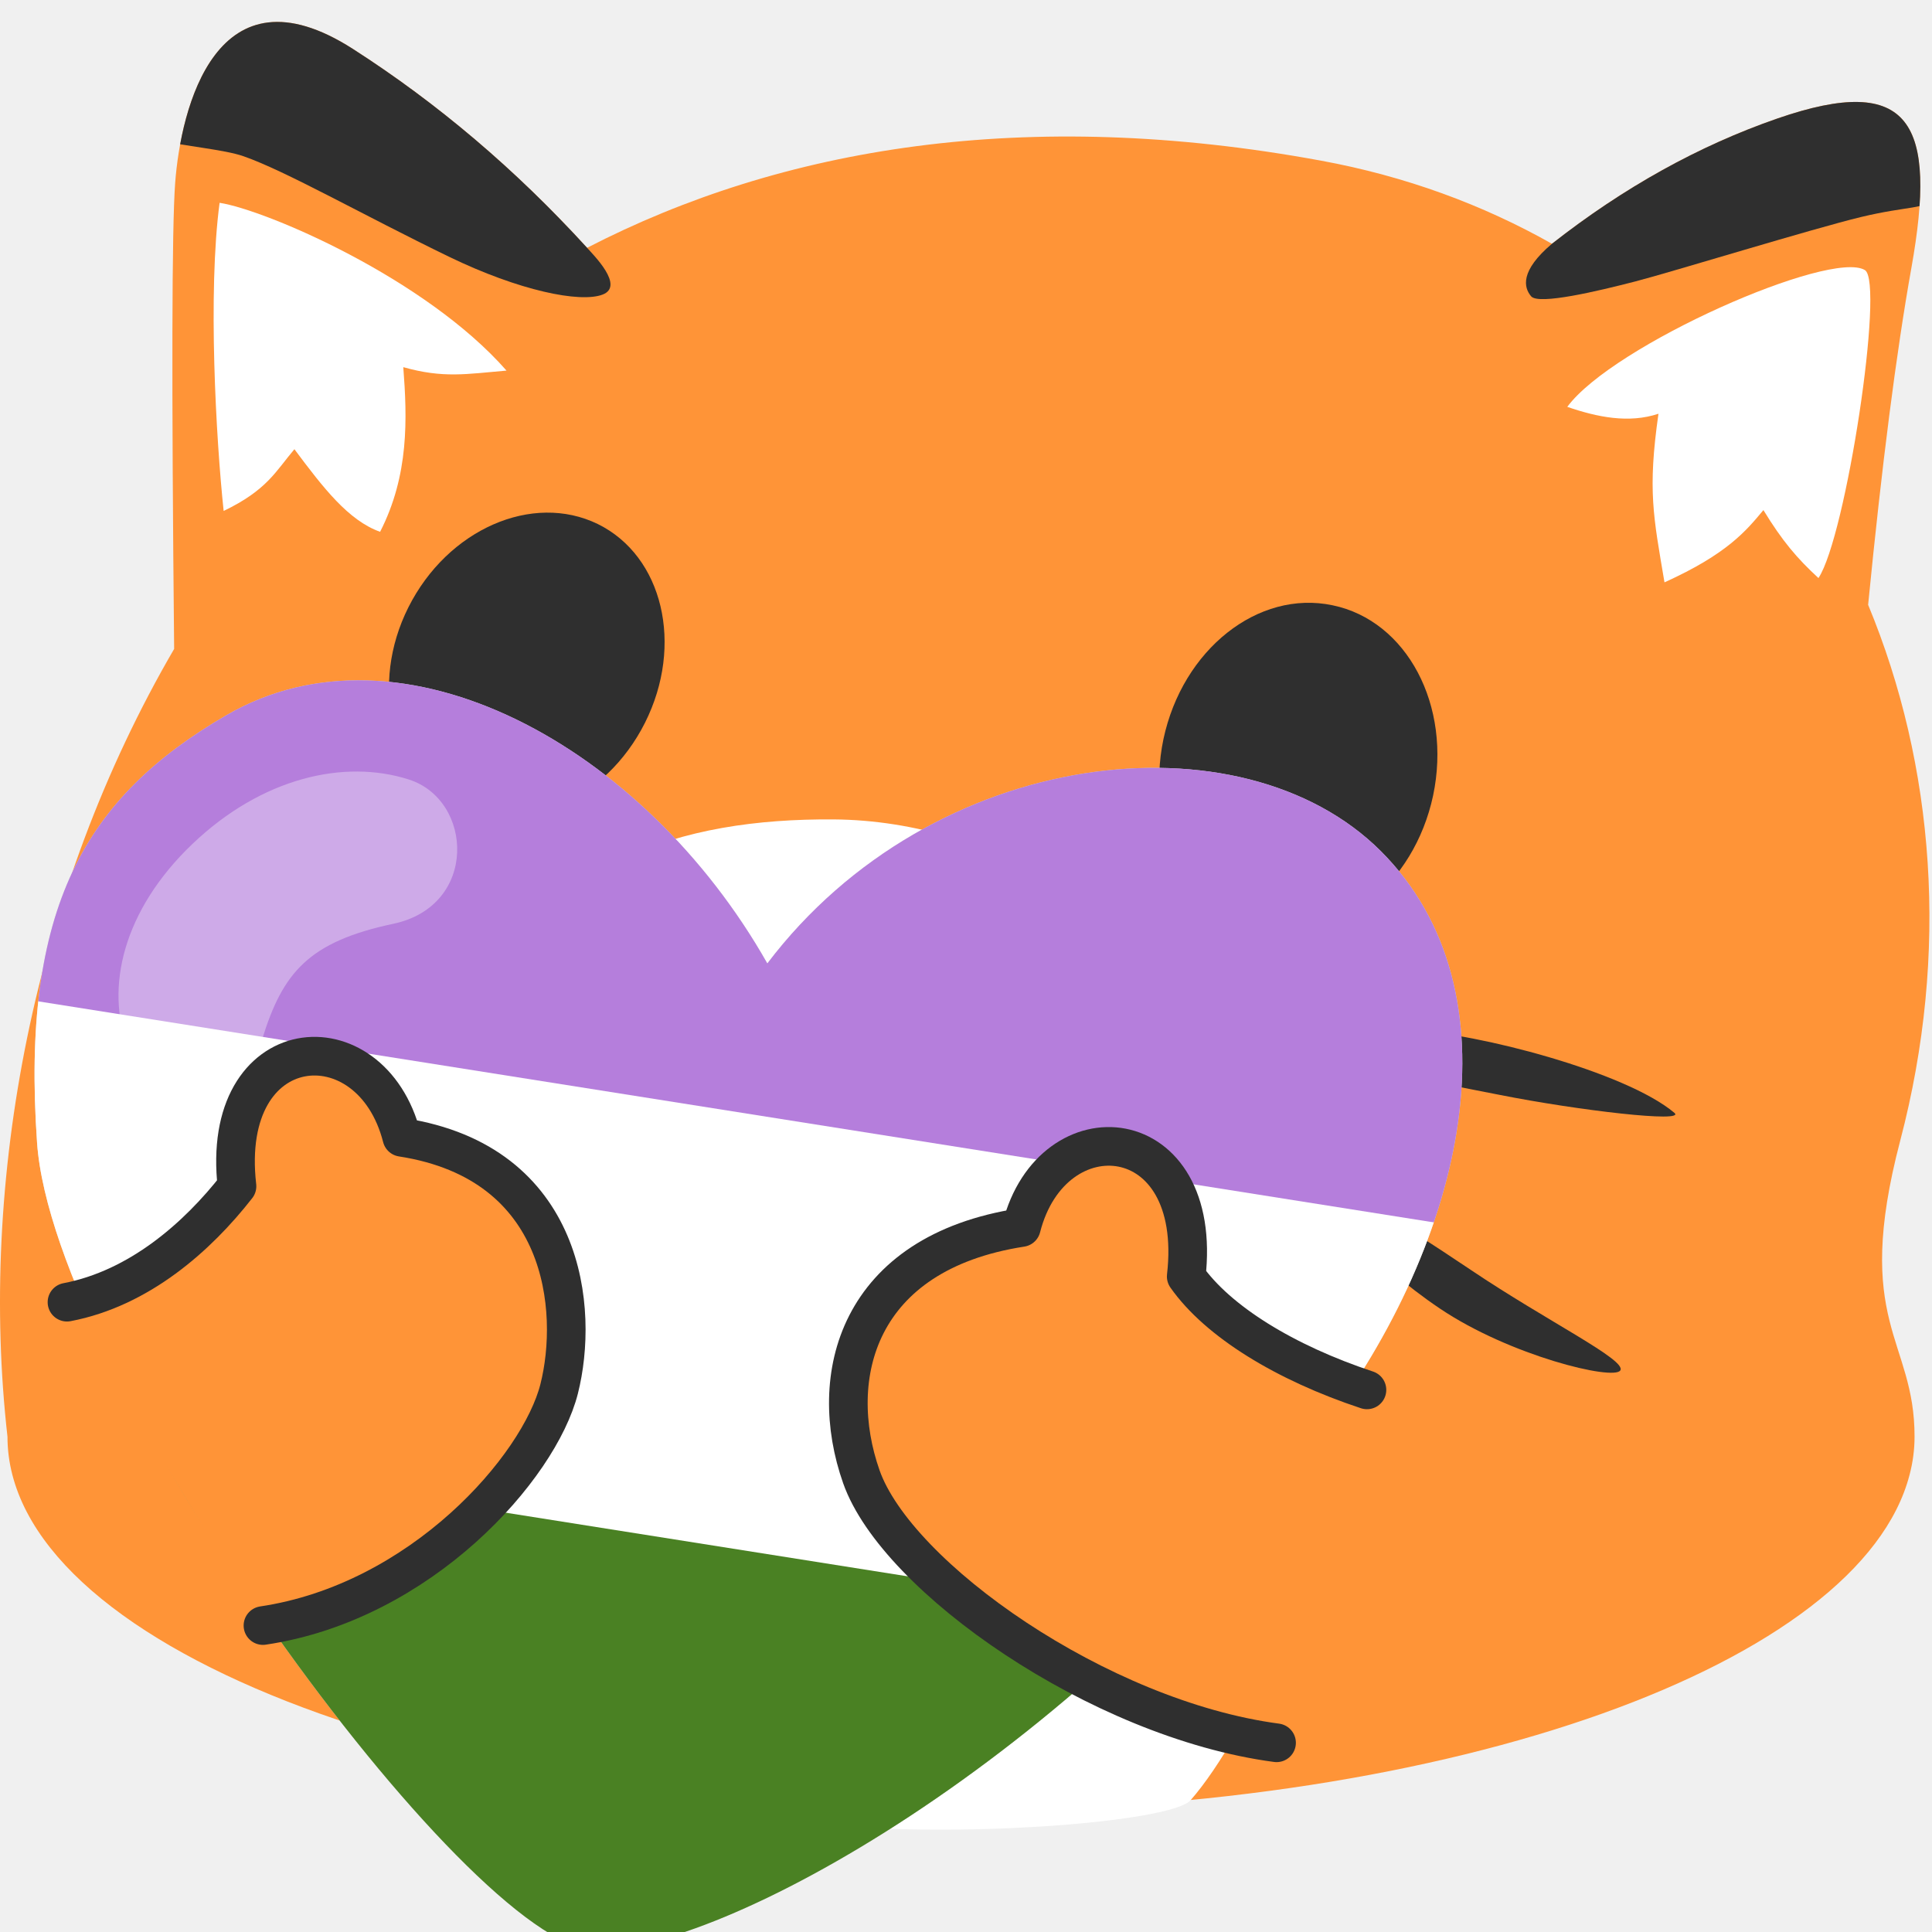
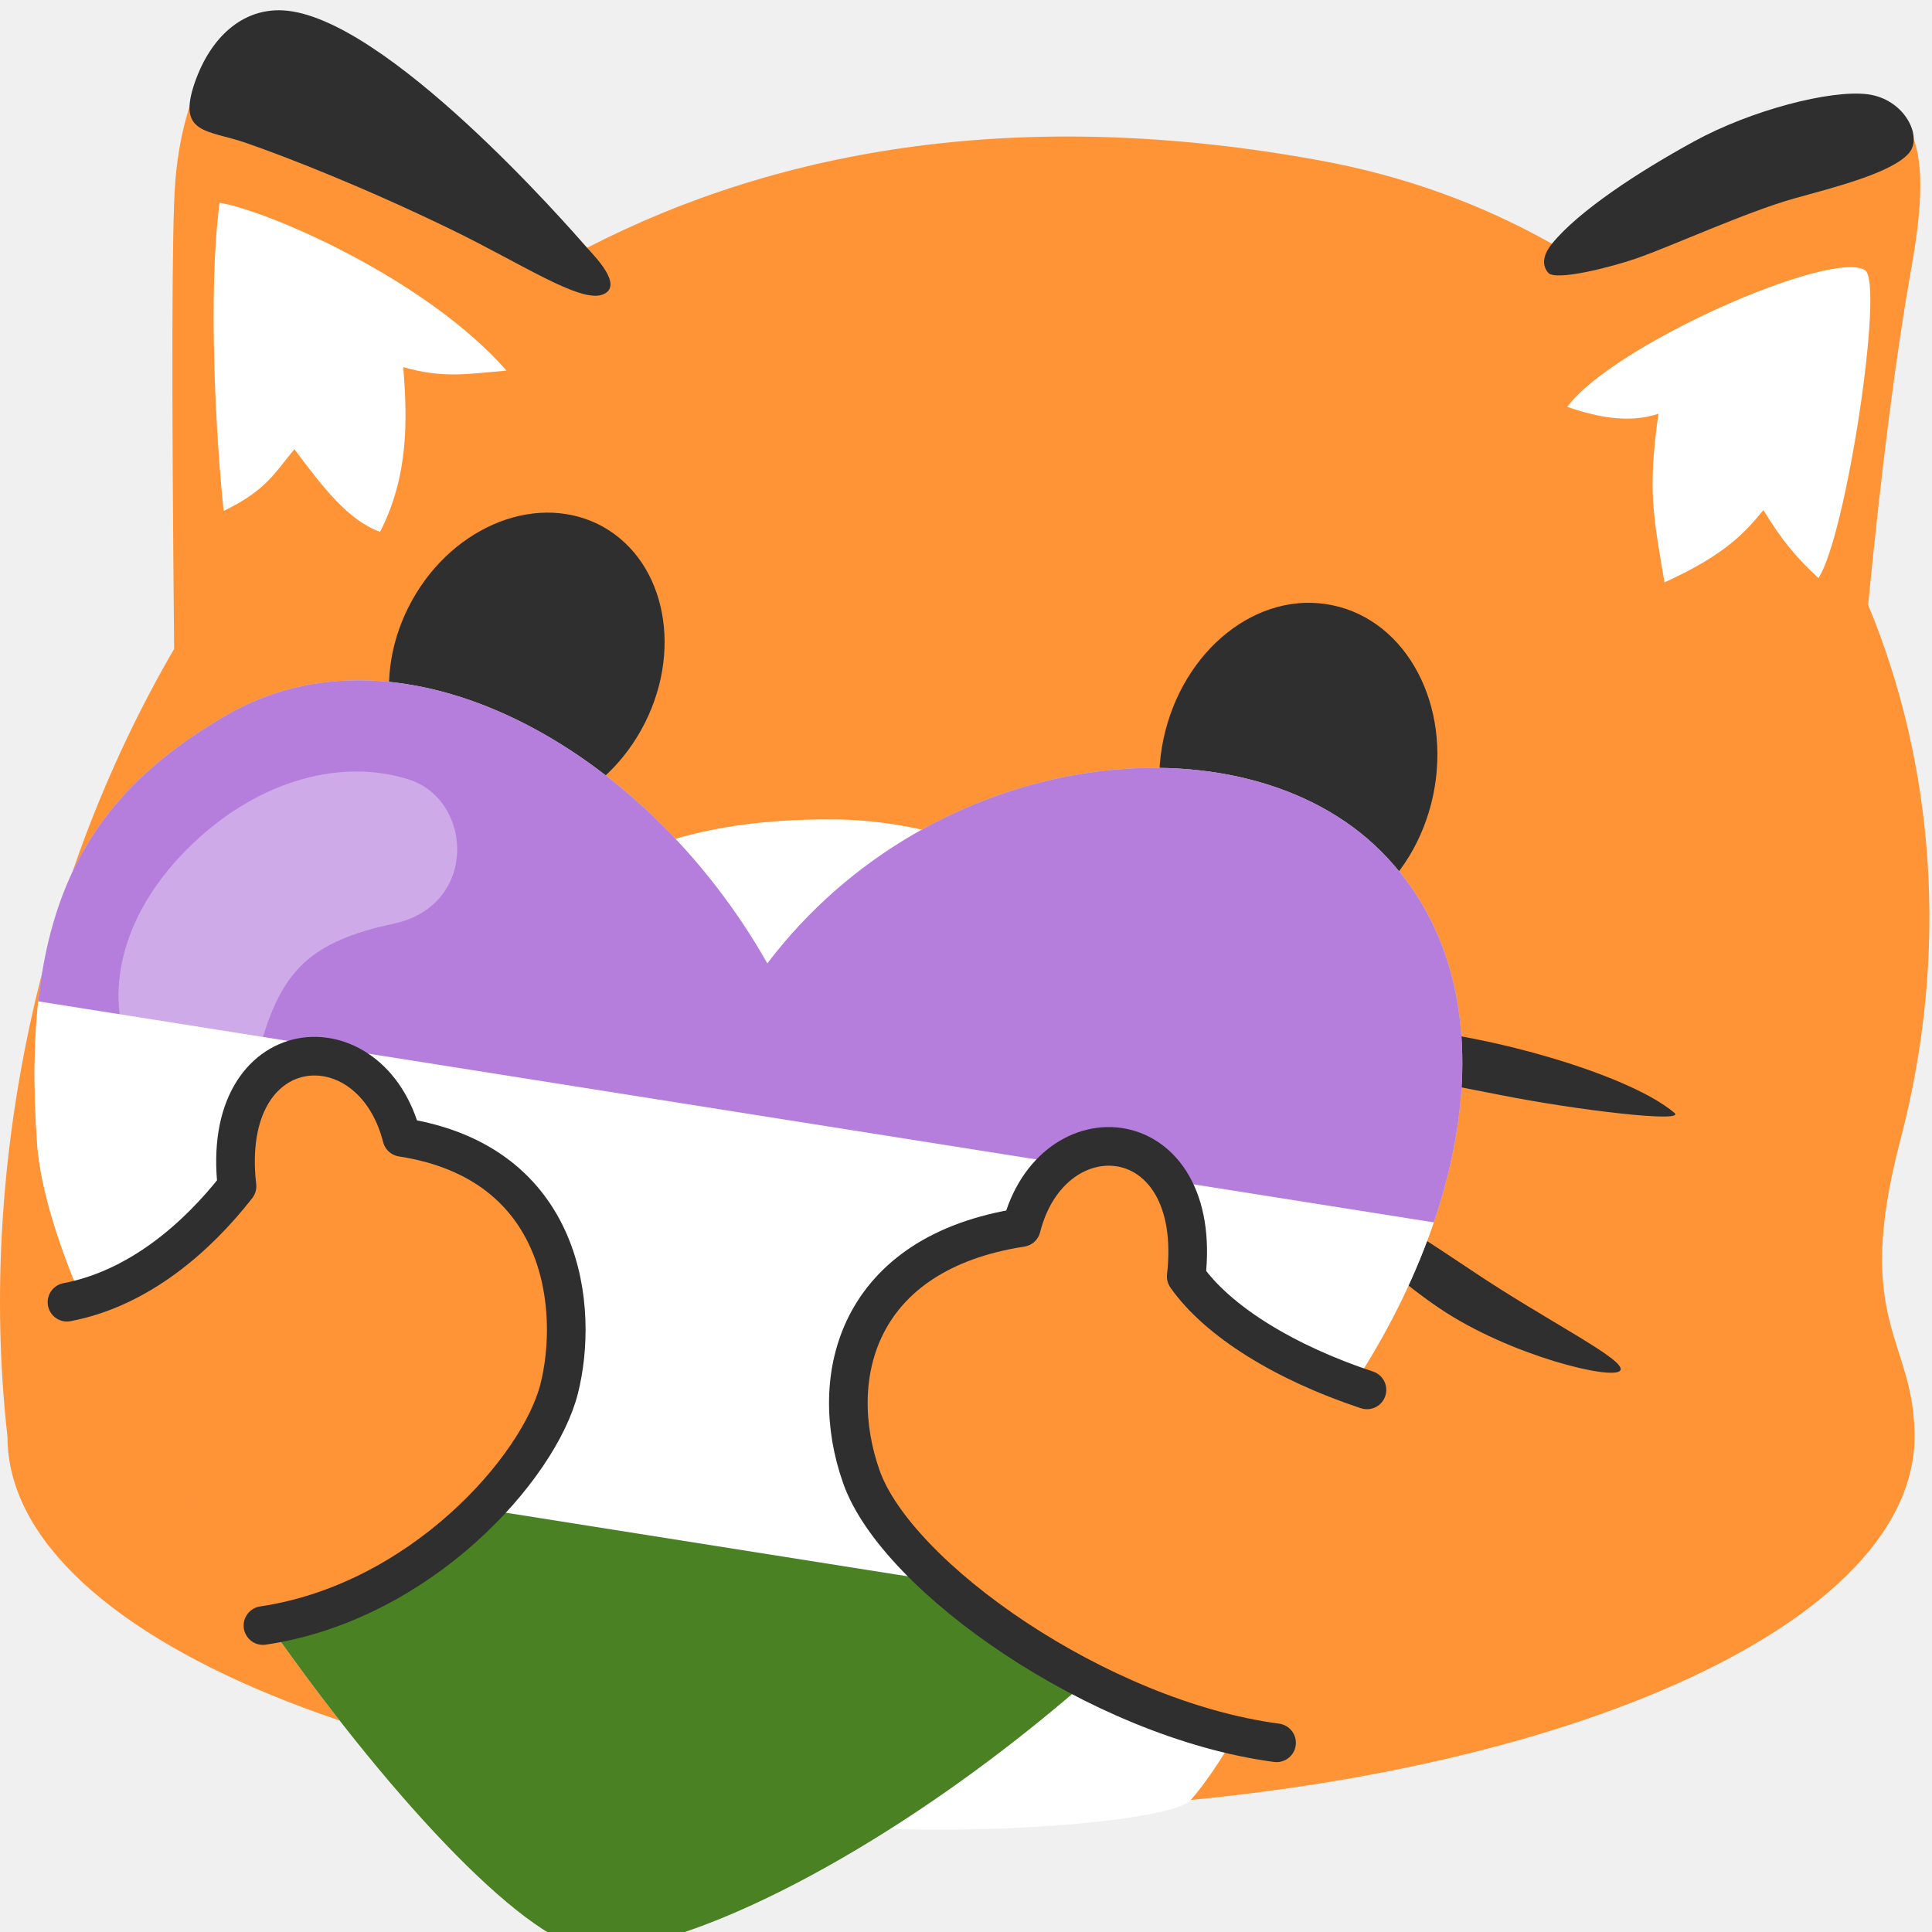
<svg xmlns="http://www.w3.org/2000/svg" width="128px" height="128px" viewBox="0 0 750 750" style="shape-rendering: geometricPrecision">
  <g id="foxcat-genderqueer-heart">
    <g id="foxcatblob" transform="translate(0,8.508816)" fill="none">
      <g id="Body">
-         <clipPath id="body-mask" maskUnits="userSpaceOnUse">
-           <use href="#body" height="100%" width="100%" />
-         </clipPath>
        <path id="body" fill="#ff9437" d="M227.907,87.691 C303.535,48.64 398.331,32.785 512.805,53.856 C545.561,59.865 575.596,70.937 602.463,86.121 C630.355,64.247 659.534,48.037 690,37.491 C742,19.491 752,39.491 742,95.491 C736.144,128.284 730.546,171.877 725.204,226.273 C751.04,288.613 756.818,361.338 737.696,434.165 C718.989,505.308 743.284,511.074 743.226,549.205 C743.226,554.207 742.578,559.15 741.284,564.034 C722.342,637.236 564.748,694.491 373.093,694.491 C168.614,694.491 2.902,629.41 2.902,549.205 C-8.3,450.296 12.857,337.343 67.602,243.405 C66.574,140.127 66.707,79.822 68,62.491 C70.162,33.524 84,-23.509 137,10.491 C169.904,31.599 200.206,57.333 227.907,87.691 Z" />
        <path id="stomach-floof" fill="white" d="m 130.764,508.453 c 14.299,6.367 21.31,11.98 32.57,26.136 -13.297,-33.305 -14.393,-89.969 13.681,-144.854 32.913,-64.345 87.574,-80.551 146.506,-80.15 62.914,0.428 128.613,39.441 152.426,104.493 24.409,66.679 20.551,124.35 -0.489,142.28 21.226,-5.446 25.183,-7.569 38.938,-8.014 2.894,46.543 -29.825,116.329 -52.21,141.991 -6.785,7.779 -78.321,14.257 -134.308,10.153 -55.987,-4.103 -156.123,-20.307 -161.521,-30.73 -27.187,-52.497 -31.142,-104.123 -35.594,-161.305 z" />
        <path id="ear-floof-right" fill="white" d="m 86.821,189.842 c -2.952,-27.83 -6.196,-84.866 -1.572,-119.62 17.738,2.73 79.763,29.115 111.38,65.136 -15.75,1.353 -24.507,3.039 -40.071,-1.336 1.527,19.895 2.275,41.883 -9.003,63.919 -12.299,-4.394 -22.025,-17.019 -33.268,-32.068 -7.346,8.682 -10.584,15.833 -27.467,23.969 z" />
        <path id="ear-floof-left" fill="white" d="m 608.417,149.437 c 17.698,-24.043 102.243,-61.188 115.539,-53.095 7.68,4.675 -7.346,103.518 -18.032,119.546 -8.348,-7.68 -14.025,-14.359 -21.371,-26.38 -6.679,8.014 -14.025,17.03 -38.402,28.05 -4.341,-25.712 -6.578,-35.686 -2.337,-65.45 -11.539,3.824 -23.709,1.336 -35.396,-2.671 z" />
-         <path id="ear-contour-right" clip-path="url(#body-mask)" fill="#2f2f2f" d="m 49.789,31.403 c -14.292,16.068 29.713,15.521 44.657,20.713 16.509,5.736 46.316,22.783 79.865,39.043 27.215,13.19 50.879,18.017 59.606,14.693 8.727,-3.324 -3.66,-15.471 -6.01,-18.162 C 220.881,79.646 132.357,-13.101 107.683,-9.838 92.031,-7.767 64.081,15.335 49.789,31.403 Z" />
-         <path id="ear-contour-left" clip-path="url(#body-mask)" fill="#2f2f2f" d="m 594.392,106.527 c 2.929,3.431 25.858,-2.011 40.483,-5.793 13.883,-3.59 68.978,-20.526 87.619,-25.009 18.286,-4.397 25.723,-3.01 27.175,-7.265 4.339,-12.718 -3.673,-30.888 -11.354,-36.899 -7.68,-6.011 -53.566,-1.356 -76.303,12.021 -6.368,3.747 -47.114,32.005 -59.55,42.54 -12.436,10.534 -10.999,16.974 -8.071,20.406 z" />
+         <path id="ear-contour-right" fill="#2f2f2f" d="m 75.639,23.485 c -7.058,20.313 4.963,18.308 19.906,23.5 16.509,5.736 45.949,17.284 79.498,33.544 27.215,13.19 50.146,28.648 58.873,25.324 8.727,-3.324 -3.66,-15.471 -6.01,-18.162 C 220.881,79.646 149.297,-2.467 109.773,-4.484 94.005,-5.288 81.681,6.097 75.639,23.485 Z" />
+         <path id="ear-contour-left" fill="#2f2f2f" d="m 600.991,97.362 c 2.929,3.431 24.868,-2.333 33.884,-5.427 13.65,-4.683 43.157,-18.233 61.621,-23.394 15.205,-4.25 37.864,-9.849 44.556,-17.605 5.516,-6.394 -1.717,-21.053 -16.119,-22.859 -14.402,-1.805 -45.166,6.196 -67.21,18.255 -22.043,12.059 -44.972,27.148 -55.26,39.789 -2.905,3.569 -4.401,7.81 -1.472,11.241 z" />
      </g>
      <g id="eyes" transform="translate(33,190.4912)">
        <path id="left-eye" d="m 523.331,109.834 c -7.4,34.708 -36.728,57.983 -65.513,51.959 -28.989,-6.093 -46.436,-39.157 -39.172,-73.865 7.4,-34.776 36.728,-58.051 65.649,-51.959 28.853,5.956 46.368,38.952 39.036,73.865 z" style="fill:#2f2f2f" />
        <path id="right-eye" d="M 125.552,36.727 C 140.801,6.428 173.708,-7.921 199.056,4.426 224.338,16.839 232.565,51.342 217.382,81.574 202.2,111.806 169.36,126.222 144.012,113.809 118.73,101.395 110.437,66.825 125.552,36.727 Z" style="fill:#2f2f2f" />
      </g>
      <g id="whiskers" transform="translate(33,190.4912)">
        <g transform="translate(0.391648,152.6595)" style="fill:#2f2f2f">
          <path id="Right-bottom-wisker" d="m 483.608,112.341 c 2.536,-3.92 24.188,8.94 54,29 29.812,20.06 60.606,34.972 58,39 -2.606,4.028 -42.805,-5.701 -70,-24 -27.195,-18.299 -44.536,-40.08 -42,-44 z" />
          <path id="Right-top-wisker" d="m 491.608,57.341 c -2,-6 -2,-10 23,-9 25,1 83,16 102,32 4.699,3.957 -37.129,-0.875 -68,-7 -30.871,-6.125 -55,-10 -57,-16 z" />
          <path id="Left-bottom-wisker" d="m 117.608,60.341 c -19,21 -52,36 -84,53 -32,17 -49.439,8.263 -14,-13 35.439,-21.263 84,-43 98,-40 z" />
          <path id="Left-top-wisker" d="M 122.608,0.341 C 69.608,-1.659 15.608,5.341 6.608,16.341 c 0,3.438 103,3 116,0 13,-3 8.636,-15.674 0,-16 z" />
        </g>
      </g>
      <g id="mouth" transform="translate(33,190.4912)">
        <path d="m 196,176 c 13.333,47.333 23,71.333 29,72 6,0.667 26.667,-18 62,-56 27.333,46 43.667,71.333 49,76 5.333,4.667 28,-15.667 68,-61" style="stroke:#2f2f2f;stroke-width:30;stroke-linecap:round;stroke-linejoin:round" />
      </g>
      <g>
        <g transform="translate(13 255)">
          <defs>
            <path d="M523.079 66.934c54.087 54.088 33.802 149.947-23.638 225.507C403 420 266 495 217.379 493.369c-48.621-1.631-209.603-222.173-215.99-313.27C-5 89 20 46 74.858 14.147 142.991-25.411 237 26 284.876 110.508 349 26 468.99 12.847 523.079 66.934z" id="a" />
          </defs>
          <mask id="b" fill="#fff">
            <use href="#a" />
          </mask>
          <use fill="#D8D8D8" href="#a" />
          <g fill-rule="nonzero" mask="url(#b)">
            <path fill="#4A8123" d="M-123.103-64.33L704.58 66.761l-78.687 496.807-827.682-131.092z" />
            <path fill="#FFF" d="M-123.103-64.33L704.58 66.761l-52.458 331.204-827.683-131.092z" />
            <path fill="#B57EDC" d="M-123.103-64.33L704.58 66.761l-26.229 165.602-827.683-131.092z" />
          </g>
        </g>
        <path d="M74.715 319.095c-27.016 25.776-34 56-25 79s44 23 52-3 18-38 51-45 31-48 6-56-56.985-.776-84 25z" fill-opacity=".34" fill="#FFF" />
      </g>
      <g>
        <path id="right-arm" fill="#ff9437" stroke="#2f2f2f" stroke-width="15" stroke-linecap="round" stroke-linejoin="round" d="m 26,497 c 28,-5.333 50.638,-25.317 66,-45 -7,-61 52,-66 64,-19 63.802,9.861 68.785,67.112 61.059,97.66 -7.726,30.548 -53.617,82.745 -114.981,91.87" />
        <path id="left-arm" fill="#ff9437" stroke="#2f2f2f" stroke-width="15" stroke-linecap="round" stroke-linejoin="round" d="m 530.651,531.043 c -31.778,-10.528 -57.873,-26.529 -70.162,-44.029 7,-61 -52,-66 -64,-19 -63.802,9.861 -75.802,57.929 -62.099,96.783 13.704,38.854 92.247,94.121 161.167,103.247" />
      </g>
    </g>
  </g>
</svg>
